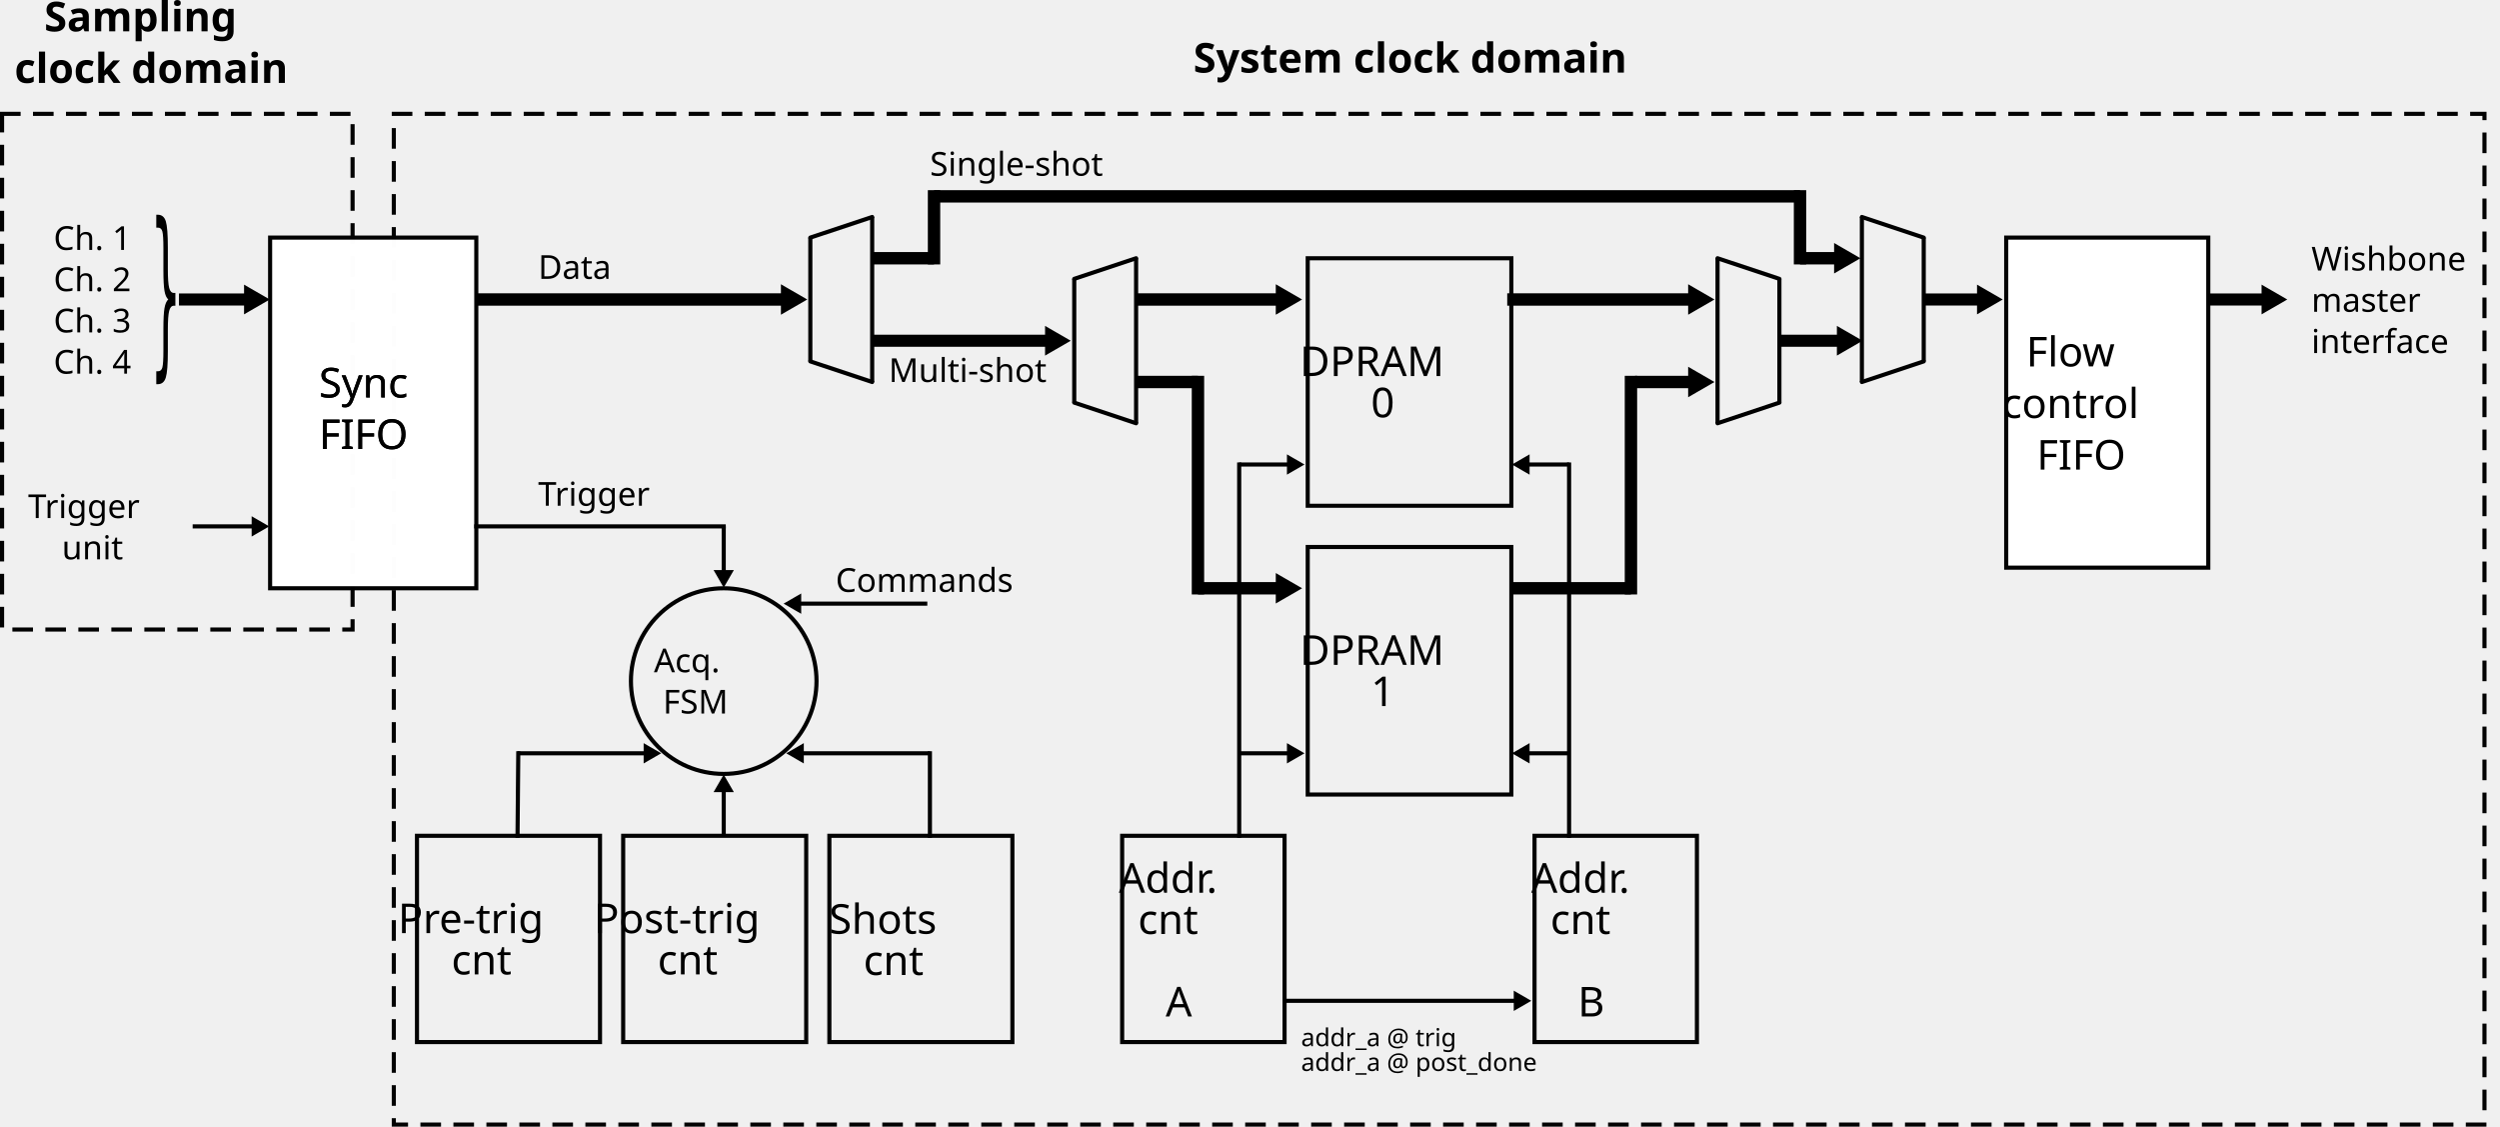
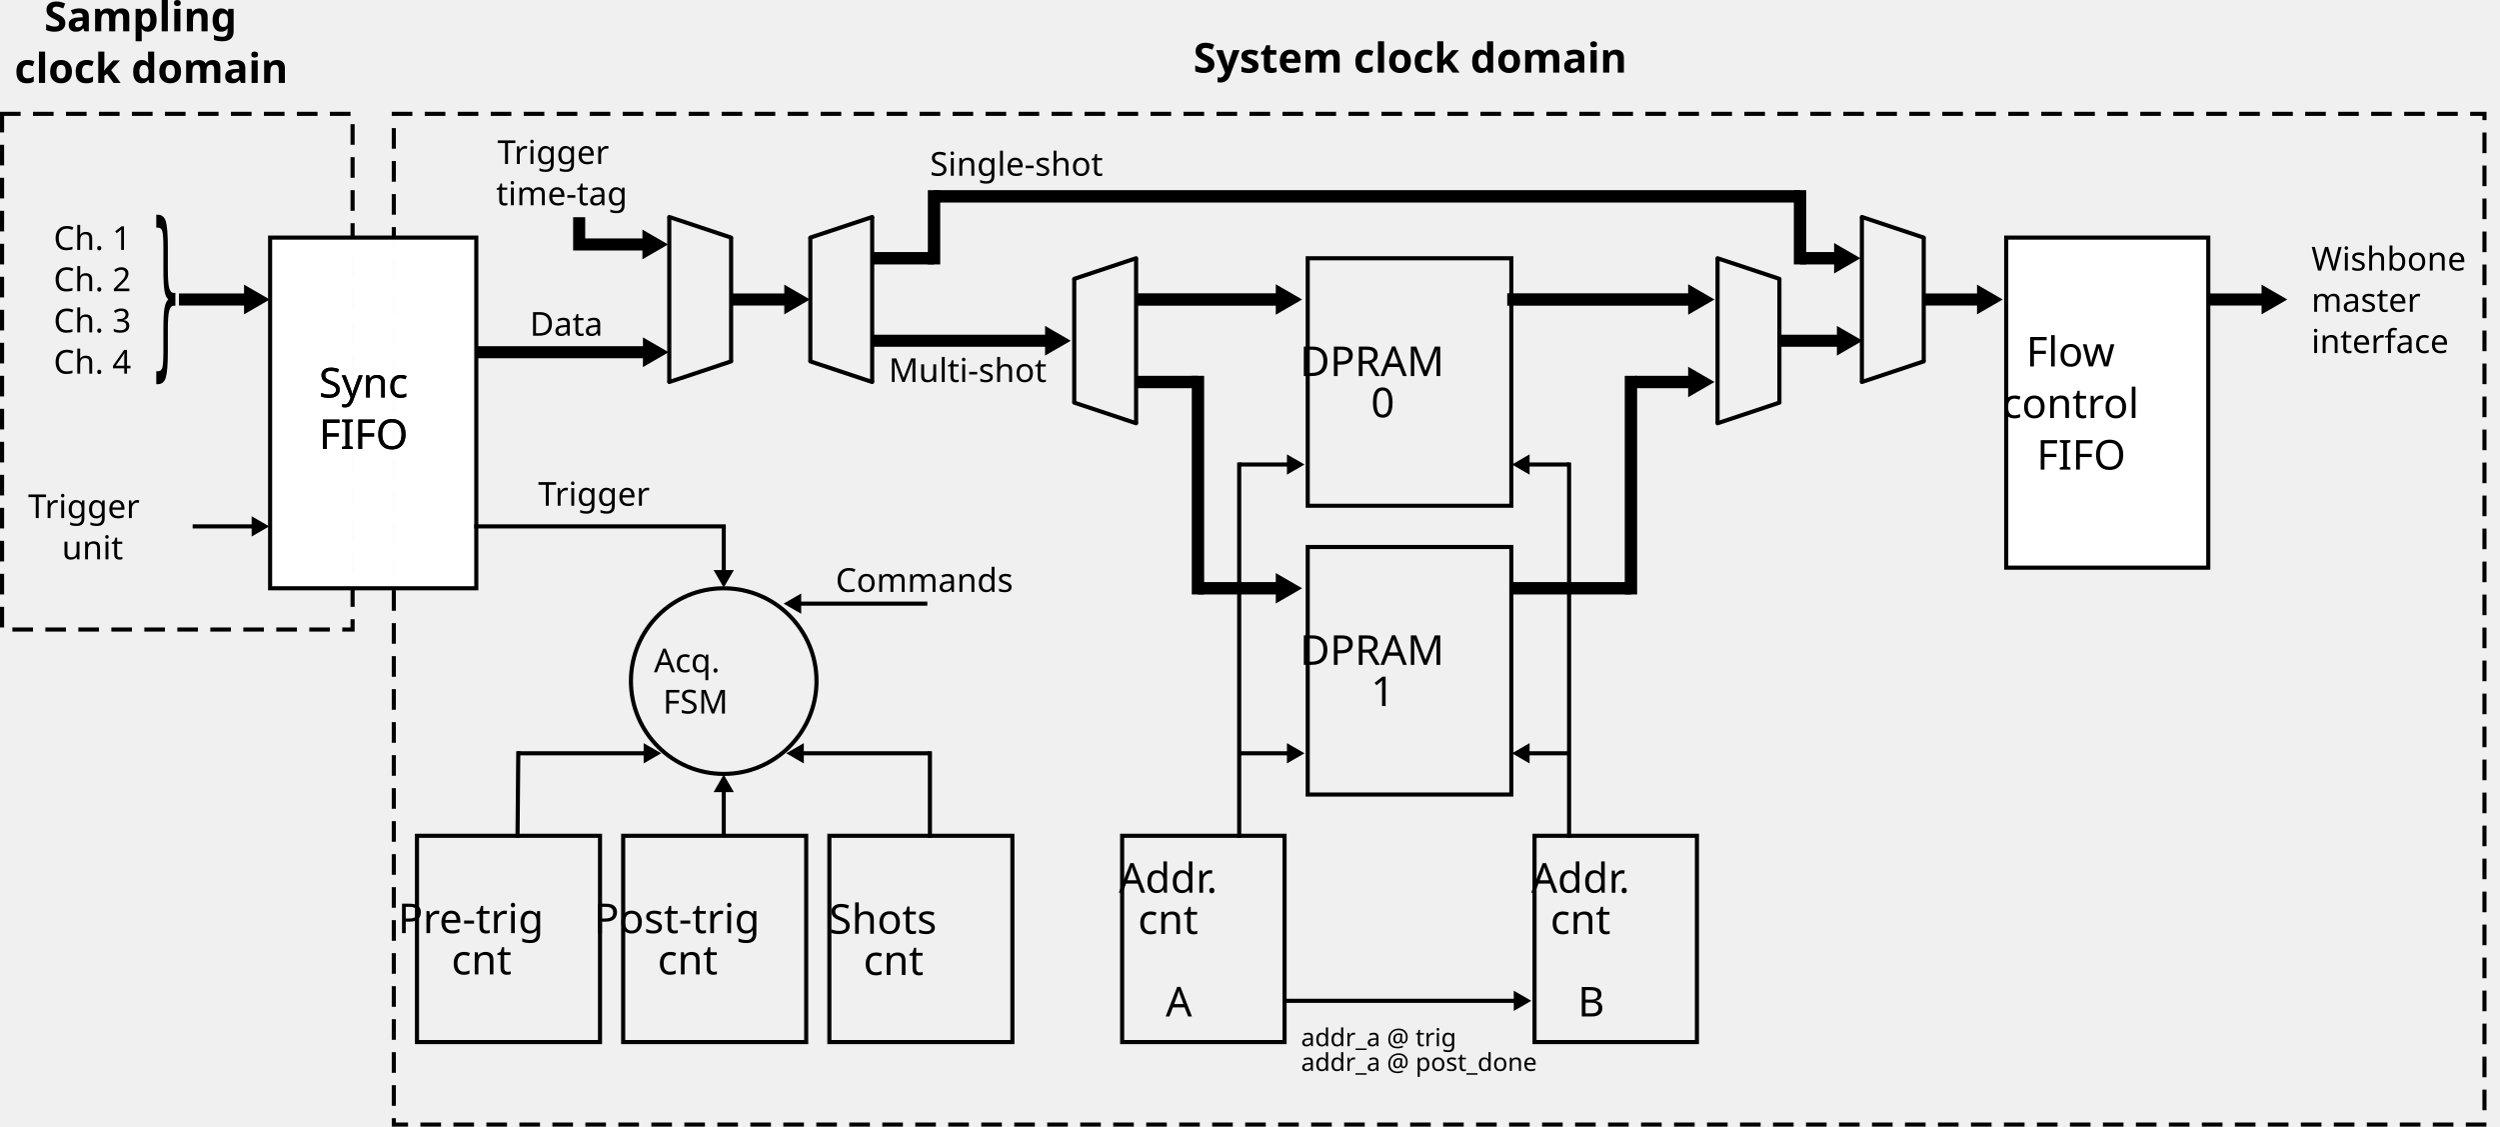
<svg xmlns="http://www.w3.org/2000/svg" xmlns:xlink="http://www.w3.org/1999/xlink" width="606" height="273.098" id="svg3720" version="1.1">
  <defs id="defs3722">
    <linearGradient id="linearGradient5105">
      <stop style="stop-color:#000000;stop-opacity:1;" offset="0" id="stop5107" />
      <stop style="stop-color:#000000;stop-opacity:0;" offset="1" id="stop5109" />
    </linearGradient>
    <marker orient="auto" refY="0" refX="0" id="TriangleOutM" style="overflow:visible">
      <path id="path3353" d="m 5.77,0 -8.65,5 0,-10 8.65,5 z" style="fill-rule:evenodd;stroke:#000000;stroke-width:1pt;marker-start:none" transform="scale(0.4,0.4)" />
    </marker>
    <marker orient="auto" refY="0" refX="0" id="marker3744" style="overflow:visible">
      <path id="path3746" d="m 5.77,0 -8.65,5 0,-10 8.65,5 z" style="fill-rule:evenodd;stroke:#000000;stroke-width:1pt;marker-start:none" transform="scale(0.4,0.4)" />
    </marker>
    <marker orient="auto" refY="0" refX="0" id="marker3748" style="overflow:visible">
      <path id="path3750" d="m 5.77,0 -8.65,5 0,-10 8.65,5 z" style="fill-rule:evenodd;stroke:#000000;stroke-width:1pt;marker-start:none" transform="scale(0.4,0.4)" />
    </marker>
    <marker orient="auto" refY="0" refX="0" id="TriangleOutS" style="overflow:visible">
      <path id="path3356" d="m 5.77,0 -8.65,5 0,-10 8.65,5 z" style="fill-rule:evenodd;stroke:#000000;stroke-width:1pt;marker-start:none" transform="scale(0.2,0.2)" />
    </marker>
    <marker orient="auto" refY="0" refX="0" id="marker3754" style="overflow:visible">
      <path id="path3756" d="m 5.77,0 -8.65,5 0,-10 8.65,5 z" style="fill-rule:evenodd;stroke:#000000;stroke-width:1pt;marker-start:none" transform="scale(0.2,0.2)" />
    </marker>
    <marker orient="auto" refY="0" refX="0" id="marker3758" style="overflow:visible">
      <path id="path3760" d="m 5.77,0 -8.65,5 0,-10 8.65,5 z" style="fill-rule:evenodd;stroke:#000000;stroke-width:1pt;marker-start:none" transform="scale(0.4,0.4)" />
    </marker>
    <marker orient="auto" refY="0" refX="0" id="marker3762" style="overflow:visible">
      <path id="path3764" d="m 5.77,0 -8.65,5 0,-10 8.65,5 z" style="fill-rule:evenodd;stroke:#000000;stroke-width:1pt;marker-start:none" transform="scale(0.2,0.2)" />
    </marker>
    <marker orient="auto" refY="0" refX="0" id="marker3766" style="overflow:visible">
      <path id="path3768" d="m 5.77,0 -8.65,5 0,-10 8.65,5 z" style="fill-rule:evenodd;stroke:#000000;stroke-width:1pt;marker-start:none" transform="scale(0.4,0.4)" />
    </marker>
    <marker orient="auto" refY="0" refX="0" id="marker3770" style="overflow:visible">
      <path id="path3772" d="m 5.77,0 -8.65,5 0,-10 8.65,5 z" style="fill-rule:evenodd;stroke:#000000;stroke-width:1pt;marker-start:none" transform="scale(0.2,0.2)" />
    </marker>
    <marker orient="auto" refY="0" refX="0" id="marker3774" style="overflow:visible">
      <path id="path3776" d="m 5.77,0 -8.65,5 0,-10 8.65,5 z" style="fill-rule:evenodd;stroke:#000000;stroke-width:1pt;marker-start:none" transform="scale(0.2,0.2)" />
    </marker>
    <marker orient="auto" refY="0" refX="0" id="marker3778" style="overflow:visible">
      <path id="path3780" d="m 5.77,0 -8.65,5 0,-10 8.65,5 z" style="fill-rule:evenodd;stroke:#000000;stroke-width:1pt;marker-start:none" transform="scale(0.4,0.4)" />
    </marker>
    <marker orient="auto" refY="0" refX="0" id="marker3782" style="overflow:visible">
      <path id="path3784" d="m 5.77,0 -8.65,5 0,-10 8.65,5 z" style="fill-rule:evenodd;stroke:#000000;stroke-width:1pt;marker-start:none" transform="scale(0.2,0.2)" />
    </marker>
    <linearGradient xlink:href="#linearGradient5105" id="linearGradient5145" gradientUnits="userSpaceOnUse" x1="195" y1="352.362" x2="210" y2="347.362" />
    <linearGradient xlink:href="#linearGradient5105" id="linearGradient5157" gradientUnits="userSpaceOnUse" x1="195" y1="352.362" x2="210" y2="347.362" />
    <linearGradient xlink:href="#linearGradient5105" id="linearGradient5169" gradientUnits="userSpaceOnUse" x1="195" y1="352.362" x2="210" y2="347.362" />
    <linearGradient xlink:href="#linearGradient5105" id="linearGradient5772" gradientUnits="userSpaceOnUse" x1="195" y1="352.362" x2="210" y2="347.362" />
    <marker orient="auto" refY="0" refX="0" id="TriangleOutM-0" style="overflow:visible">
      <path id="path3353-1" d="m 5.77,0 -8.65,5 0,-10 8.65,5 z" style="fill-rule:evenodd;stroke:#000000;stroke-width:1pt;marker-start:none" transform="scale(0.4,0.4)" />
    </marker>
    <marker orient="auto" refY="0" refX="0" id="marker5897" style="overflow:visible">
      <path id="path5899" d="m 5.77,0 -8.65,5 0,-10 8.65,5 z" style="fill-rule:evenodd;stroke:#000000;stroke-width:1pt;marker-start:none" transform="scale(0.4,0.4)" />
    </marker>
    <marker orient="auto" refY="0" refX="0" id="TriangleOutM-8" style="overflow:visible">
      <path id="path3353-2" d="m 5.77,0 -8.65,5 0,-10 8.65,5 z" style="fill-rule:evenodd;stroke:#000000;stroke-width:1pt;marker-start:none" transform="scale(0.4,0.4)" />
    </marker>
    <marker orient="auto" refY="0" refX="0" id="TriangleOutM-04" style="overflow:visible">
      <path id="path3353-11" d="m 5.77,0 -8.65,5 0,-10 8.65,5 z" style="fill-rule:evenodd;stroke:#000000;stroke-width:1pt;marker-start:none" transform="scale(0.4,0.4)" />
    </marker>
    <marker orient="auto" refY="0" refX="0" id="TriangleOutM-6" style="overflow:visible">
      <path id="path3353-0" d="m 5.77,0 -8.65,5 0,-10 8.65,5 z" style="fill-rule:evenodd;stroke:#000000;stroke-width:1pt;marker-start:none" transform="scale(0.4,0.4)" />
+     </marker>
+     <linearGradient xlink:href="#linearGradient5105-3" id="linearGradient5157-2" gradientUnits="userSpaceOnUse" x1="195" y1="352.362" x2="210" y2="347.362" />
+     <linearGradient id="linearGradient5105-3">
+       <stop style="stop-color:#000000;stop-opacity:1;" offset="0" id="stop5107-4" />
+       <stop style="stop-color:#000000;stop-opacity:0;" offset="1" id="stop5109-3" />
+     </linearGradient>
+     <marker orient="auto" refY="0" refX="0" id="TriangleOutS-3" style="overflow:visible">
+       <path id="path3356-9" d="m 5.77,0 -8.65,5 0,-10 8.65,5 z" style="fill-rule:evenodd;stroke:#000000;stroke-width:1pt;marker-start:none" transform="scale(0.2,0.2)" />
+     </marker>
+     <marker orient="auto" refY="0" refX="0" id="TriangleOutS-2" style="overflow:visible">
+       <path id="path3356-7" d="m 5.77,0 -8.65,5 0,-10 8.65,5 z" style="fill-rule:evenodd;stroke:#000000;stroke-width:1pt;marker-start:none" transform="scale(0.2,0.2)" />
+     </marker>
+     <marker orient="auto" refY="0" refX="0" id="TriangleOutS-0" style="overflow:visible">
+       <path id="path3356-8" d="m 5.77,0 -8.65,5 0,-10 8.65,5 z" style="fill-rule:evenodd;stroke:#000000;stroke-width:1pt;marker-start:none" transform="scale(0.2,0.2)" />
+     </marker>
+     <marker orient="auto" refY="0" refX="0" id="TriangleOutS-4" style="overflow:visible">
+       <path id="path3356-5" d="m 5.77,0 -8.65,5 0,-10 8.65,5 z" style="fill-rule:evenodd;stroke:#000000;stroke-width:1pt;marker-start:none" transform="scale(0.2,0.2)" />
    </marker>
  </defs>
  <g id="layer1" transform="translate(-59.5,-79.76453)">
    <rect y="107.362" x="60" height="125" width="85" id="rect6606" style="opacity:0.99;fill:none;stroke:#000000;stroke-width:1;stroke-linecap:square;stroke-linejoin:miter;stroke-miterlimit:4;stroke-opacity:1;stroke-dasharray:4, 4;stroke-dashoffset:0" />
    <rect style="opacity:0.99;fill:none;stroke:#000000;stroke-width:1;stroke-linecap:square;stroke-linejoin:miter;stroke-miterlimit:4;stroke-opacity:1;stroke-dasharray:4, 4;stroke-dashoffset:0" id="rect5369" width="506.975" height="245" x="155" y="107.362" />
    <rect style="opacity:0.99;fill:#ffffff;fill-opacity:1;fill-rule:nonzero;stroke:#000000;stroke-width:1;stroke-linecap:round;stroke-linejoin:miter;stroke-miterlimit:4;stroke-opacity:1;stroke-dasharray:none;stroke-dashoffset:0" id="rect4077" width="49" height="80" x="546" y="137.362" />
    <text xml:space="preserve" style="font-size:10px;font-style:normal;font-variant:normal;font-weight:normal;font-stretch:normal;text-align:center;line-height:125%;writing-mode:lr-tb;text-anchor:middle;fill:#000000;fill-opacity:1;stroke:none;font-family:Verdana;-inkscape-font-specification:Verdana" x="570.69" y="168.59" id="text4091">
      <tspan id="tspan4093" x="570.69" y="168.59">Flow</tspan>
      <tspan x="570.69" y="181.09" id="tspan18658">control</tspan>
      <tspan x="570.69" y="193.59" id="tspan4095">FIFO</tspan>
    </text>
    <text id="text5833" y="170.922" x="401.314" style="font-size:10px;font-style:normal;font-variant:normal;font-weight:normal;font-stretch:normal;text-align:center;line-height:100%;writing-mode:lr-tb;text-anchor:middle;fill:#000000;fill-opacity:1;stroke:none;font-family:Verdana;-inkscape-font-specification:Verdana" xml:space="preserve">
      <tspan y="170.922" x="401.314" id="tspan5835">DPRAM</tspan>
      <tspan id="tspan5837" y="180.922" x="401.314">0</tspan>
    </text>
    <text id="text5942" y="240.922" x="401.314" style="font-size:10px;font-style:normal;font-variant:normal;font-weight:normal;font-stretch:normal;text-align:center;line-height:100%;writing-mode:lr-tb;text-anchor:middle;fill:#000000;fill-opacity:1;stroke:none;font-family:Verdana;-inkscape-font-specification:Verdana" xml:space="preserve">
      <tspan y="240.922" x="401.314" id="tspan5944">DPRAM</tspan>
      <tspan id="tspan5946" y="250.922" x="401.314">1</tspan>
    </text>
    <text id="text5998" y="296.161" x="351.861" style="font-size:10px;font-style:normal;font-variant:normal;font-weight:normal;font-stretch:normal;text-align:center;line-height:100%;writing-mode:lr-tb;text-anchor:middle;fill:#000000;fill-opacity:1;stroke:none;font-family:Verdana;-inkscape-font-specification:Verdana" xml:space="preserve">
      <tspan id="tspan6000" y="296.161" x="351.861">Addr.</tspan>
      <tspan y="306.161" x="351.861" id="tspan6002">cnt</tspan>
      <tspan y="316.161" x="351.861" id="tspan6004" />
      <tspan y="326.161" x="351.861" id="tspan6006">A</tspan>
    </text>
    <text id="text6010" y="305.961" x="182.772" style="font-size:10px;font-style:normal;font-variant:normal;font-weight:normal;font-stretch:normal;text-align:center;line-height:100%;writing-mode:lr-tb;text-anchor:middle;fill:#000000;fill-opacity:1;stroke:none;font-family:Verdana;-inkscape-font-specification:Verdana" xml:space="preserve">
      <tspan y="305.961" x="182.772" id="tspan6018">Pre-trig</tspan>
      <tspan y="315.961" x="182.772" id="tspan6048">cnt</tspan>
    </text>
    <text id="text6022" y="305.961" x="232.772" style="font-size:10px;font-style:normal;font-variant:normal;font-weight:normal;font-stretch:normal;text-align:center;line-height:100%;writing-mode:lr-tb;text-anchor:middle;fill:#000000;fill-opacity:1;stroke:none;font-family:Verdana;-inkscape-font-specification:Verdana" xml:space="preserve">
      <tspan id="tspan6024" y="305.961" x="232.772">Post-trig</tspan>
      <tspan y="315.961" x="232.772" id="tspan6030">cnt</tspan>
    </text>
    <text xml:space="preserve" style="font-size:10px;font-style:normal;font-variant:normal;font-weight:normal;font-stretch:normal;text-align:center;line-height:100%;writing-mode:lr-tb;text-anchor:middle;fill:#000000;fill-opacity:1;stroke:none;font-family:Verdana;-inkscape-font-specification:Verdana" x="282.689" y="306.1" id="text5984">
      <tspan x="282.689" y="306.1" id="tspan5986">Shots</tspan>
      <tspan id="tspan5992" x="282.689" y="316.1">cnt</tspan>
    </text>
    <text id="text5950" y="296.161" x="451.861" style="font-size:10px;font-style:normal;font-variant:normal;font-weight:normal;font-stretch:normal;text-align:center;line-height:100%;writing-mode:lr-tb;text-anchor:middle;fill:#000000;fill-opacity:1;stroke:none;font-family:Verdana;-inkscape-font-specification:Verdana" xml:space="preserve">
      <tspan id="tspan5954" y="296.161" x="451.861">Addr.</tspan>
      <tspan y="306.161" x="451.861" id="tspan5968">cnt</tspan>
      <tspan y="316.161" x="451.861" id="tspan5970" />
      <tspan y="326.161" x="451.861" id="tspan5972">B</tspan>
    </text>
    <text xml:space="preserve" style="font-size:10px;font-style:normal;font-variant:normal;font-weight:normal;font-stretch:normal;text-align:center;line-height:100%;writing-mode:lr-tb;text-anchor:middle;fill:#000000;fill-opacity:1;stroke:none;font-family:Verdana;-inkscape-font-specification:Verdana" x="339.696" y="310.922" id="text4087">
      <tspan x="339.696" y="310.922" id="tspan5831" />
    </text>
    <rect y="142.362" x="376.618" height="60" width="49.382" id="rect5839" style="opacity:0.99;fill:none;stroke:#000000;stroke-width:1;stroke-linecap:round;stroke-linejoin:miter;stroke-miterlimit:4;stroke-opacity:1;stroke-dasharray:none;stroke-dashoffset:0" />
    <rect y="212.362" x="376.618" height="60" width="49.382" id="rect5948" style="opacity:0.99;fill:none;stroke:#000000;stroke-width:1;stroke-linecap:round;stroke-linejoin:miter;stroke-miterlimit:4;stroke-opacity:1;stroke-dasharray:none;stroke-dashoffset:0" />
    <rect y="282.362" x="331.618" height="50" width="39.382" id="rect6008" style="opacity:0.99;fill:none;stroke:#000000;stroke-width:1;stroke-linecap:round;stroke-linejoin:miter;stroke-miterlimit:4;stroke-opacity:1;stroke-dasharray:none;stroke-dashoffset:0" />
    <rect y="282.362" x="160.618" height="50" width="44.382" id="rect6020" style="opacity:0.99;fill:none;stroke:#000000;stroke-width:1;stroke-linecap:round;stroke-linejoin:miter;stroke-miterlimit:4;stroke-opacity:1;stroke-dasharray:none;stroke-dashoffset:0" />
    <rect y="282.362" x="210.618" height="50" width="44.382" id="rect6032" style="opacity:0.99;fill:none;stroke:#000000;stroke-width:1;stroke-linecap:round;stroke-linejoin:miter;stroke-miterlimit:4;stroke-opacity:1;stroke-dasharray:none;stroke-dashoffset:0" />
    <rect style="opacity:0.99;fill:none;stroke:#000000;stroke-width:1;stroke-linecap:round;stroke-linejoin:miter;stroke-miterlimit:4;stroke-opacity:1;stroke-dasharray:none;stroke-dashoffset:0" id="rect5994" width="44.382" height="50" x="260.618" y="282.362" />
    <rect y="282.362" x="431.618" height="50" width="39.382" id="rect5956" style="opacity:0.99;fill:none;stroke:#000000;stroke-width:1;stroke-linecap:round;stroke-linejoin:miter;stroke-miterlimit:4;stroke-opacity:1;stroke-dasharray:none;stroke-dashoffset:0" />
    <path id="path5879" d="m 360,192.362 13,0" style="fill:none;stroke:#000000;stroke-width:1px;stroke-linecap:butt;stroke-linejoin:miter;stroke-opacity:1;marker-end:url(#TriangleOutM)" />
    <path style="fill:none;stroke:#000000;stroke-width:1px;stroke-linecap:butt;stroke-linejoin:miter;stroke-opacity:1;marker-end:url(#TriangleOutM)" d="m 360,262.362 13,0" id="path5996" />
    <path id="path5934" d="m 371,322.362 57,0" style="fill:none;stroke:#000000;stroke-width:1px;stroke-linecap:butt;stroke-linejoin:miter;stroke-opacity:1;marker-end:url(#TriangleOutM)" />
    <path id="path5936" d="m 440,192.362 -11,0" style="fill:none;stroke:#000000;stroke-width:1px;stroke-linecap:butt;stroke-linejoin:miter;stroke-opacity:1;marker-end:url(#TriangleOutM)" />
    <path style="fill:none;stroke:#000000;stroke-width:1px;stroke-linecap:butt;stroke-linejoin:miter;stroke-opacity:1;marker-end:url(#TriangleOutM)" d="m 440,262.362 -11,0" id="path3202" />
-     <path id="path5776" d="m 175,152.362 76,0" style="fill:none;stroke:#000000;stroke-width:3;stroke-linecap:butt;stroke-linejoin:miter;stroke-miterlimit:4;stroke-opacity:1;stroke-dasharray:none;marker-end:url(#TriangleOutS)" />
    <path style="fill:#291b1b;fill-opacity:1;stroke:#000000;stroke-width:3;stroke-linecap:butt;stroke-linejoin:miter;stroke-miterlimit:4;stroke-opacity:1;stroke-dasharray:none;marker-end:url(#TriangleOutS)" d="m 496,142.362 10.394,0" id="path5841" />
    <path id="path5861" d="m 335,152.362 36,0" style="fill:none;stroke:#000000;stroke-width:3;stroke-linecap:butt;stroke-linejoin:miter;stroke-miterlimit:4;stroke-opacity:1;stroke-dasharray:none;marker-end:url(#TriangleOutS)" />
    <path style="fill:none;stroke:#000000;stroke-width:3;stroke-linecap:butt;stroke-linejoin:miter;stroke-miterlimit:4;stroke-opacity:1;stroke-dasharray:none;marker-end:url(#TriangleOutS)" d="m 425,152.362 46,0" id="path5843" />
    <path style="fill:none;stroke:#000000;stroke-width:3;stroke-linecap:butt;stroke-linejoin:miter;stroke-miterlimit:4;stroke-opacity:1;stroke-dasharray:none;marker-end:url(#TriangleOutS)" d="m 350,222.362 21,0" id="path5869" />
    <path id="path5798" d="m 456,172.362 15,0" style="fill:none;stroke:#000000;stroke-width:3;stroke-linecap:butt;stroke-linejoin:miter;stroke-miterlimit:4;stroke-opacity:1;stroke-dasharray:none;marker-end:url(#TriangleOutS)" />
    <path id="path5875" d="m 271,162.362 44,0" style="fill:none;stroke:#000000;stroke-width:2.926;stroke-linecap:butt;stroke-linejoin:miter;stroke-miterlimit:4;stroke-opacity:1;stroke-dasharray:none;marker-end:url(#TriangleOutS)" />
    <path id="path5877" d="m 491,162.362 16.017,0" style="fill:none;stroke:#000000;stroke-width:2.926;stroke-linecap:butt;stroke-linejoin:miter;stroke-miterlimit:4;stroke-opacity:1;stroke-dasharray:none;marker-end:url(#TriangleOutS)" />
    <path id="path6588" d="m 526,152.362 15,0" style="fill:none;stroke:#000000;stroke-width:2.926;stroke-linecap:butt;stroke-linejoin:miter;stroke-miterlimit:4;stroke-opacity:1;stroke-dasharray:none;marker-end:url(#TriangleOutS)" />
    <path id="path6612" d="m 595,152.362 15,0" style="fill:none;stroke:#000000;stroke-width:2.926;stroke-linecap:butt;stroke-linejoin:miter;stroke-miterlimit:4;stroke-opacity:1;stroke-dasharray:none;marker-end:url(#TriangleOutS)" />
    <path style="fill:none;stroke:#000000;stroke-width:2.926;stroke-linecap:butt;stroke-linejoin:miter;stroke-miterlimit:4;stroke-opacity:1;stroke-dasharray:none;marker-end:url(#TriangleOutS)" d="m 102.9,152.362 17.859,0" id="path4511" />
    <path style="fill:none;stroke:#000000;stroke-width:1px;stroke-linecap:butt;stroke-linejoin:miter;stroke-opacity:1;marker-end:url(#TriangleOutM)" d="m 235,207.362 0,12" id="path6078" />
    <path style="fill:none;stroke:#000000;stroke-width:1px;stroke-linecap:butt;stroke-linejoin:miter;stroke-opacity:1;marker-end:url(#TriangleOutM)" d="m 235,282.362 0,-12" id="path6080" />
    <path style="fill:none;stroke:#000000;stroke-width:1px;stroke-linecap:butt;stroke-linejoin:miter;stroke-opacity:1;marker-end:url(#TriangleOutM)" d="m 185,262.362 32,0" id="path6082" />
    <path id="path5849" d="m 285,262.362 -32,0" style="fill:none;stroke:#000000;stroke-width:1px;stroke-linecap:butt;stroke-linejoin:miter;stroke-opacity:1;marker-end:url(#TriangleOutM)" />
    <text xml:space="preserve" style="font-size:10px;font-style:normal;font-variant:normal;font-weight:bold;font-stretch:normal;text-align:center;line-height:125%;writing-mode:lr-tb;text-anchor:middle;fill:#000000;fill-opacity:1;stroke:none;font-family:Verdana;-inkscape-font-specification:Verdana Bold" x="102.681" y="87.362" id="text5385">
      <tspan id="tspan5387" x="102.681" y="87.362">Sampling</tspan>
      <tspan x="102.681" y="99.862" id="tspan6608">clock domain</tspan>
    </text>
    <text xml:space="preserve" style="font-size:10px;font-style:normal;font-variant:normal;font-weight:bold;font-stretch:normal;text-align:start;line-height:125%;writing-mode:lr-tb;text-anchor:start;fill:#000000;fill-opacity:1;stroke:none;font-family:Verdana;-inkscape-font-specification:Verdana Bold" x="348.885" y="97.362" id="text5389">
      <tspan id="tspan5391" x="348.885" y="97.362">System clock domain</tspan>
    </text>
    <rect style="opacity:0.99;fill:#ffffff;fill-opacity:1;fill-rule:nonzero;stroke:#000000;stroke-width:0.998;stroke-linecap:round;stroke-linejoin:miter;stroke-miterlimit:4;stroke-opacity:1;stroke-dasharray:none;stroke-dashoffset:0" id="rect4077-9" width="50" height="85" x="125" y="137.362" />
    <text id="text5778" y="176.11" x="136.862" style="font-size:10px;font-style:normal;font-variant:normal;font-weight:normal;font-stretch:normal;text-align:start;line-height:125%;writing-mode:lr-tb;text-anchor:start;fill:#000000;fill-opacity:1;stroke:none;font-family:Verdana;-inkscape-font-specification:Verdana" xml:space="preserve">
      <tspan y="176.11" x="136.862" id="tspan5780">Sync</tspan>
      <tspan id="tspan5782" y="188.61" x="136.862">FIFO</tspan>
    </text>
    <text id="text5784" y="176.11" x="136.862" style="font-size:10px;font-style:normal;font-variant:normal;font-weight:normal;font-stretch:normal;text-align:start;line-height:125%;writing-mode:lr-tb;text-anchor:start;fill:#000000;fill-opacity:1;stroke:none;font-family:Verdana;-inkscape-font-specification:Verdana" xml:space="preserve">
      <tspan y="176.11" x="136.862" id="tspan5786">Sync</tspan>
      <tspan id="tspan5788" y="188.61" x="136.862">FIFO</tspan>
    </text>
-     <text xml:space="preserve" style="font-size:8px;font-style:normal;font-variant:normal;font-weight:normal;font-stretch:normal;text-align:start;line-height:125%;writing-mode:lr-tb;text-anchor:start;fill:#000000;fill-opacity:1;stroke:none;font-family:Verdana;-inkscape-font-specification:Verdana" x="190" y="147.362" id="text6598">
-       <tspan x="190" y="147.362" id="tspan6600">Data</tspan>
+     <text xml:space="preserve" style="font-size:8px;font-style:normal;font-variant:normal;font-weight:normal;font-stretch:normal;text-align:start;line-height:125%;writing-mode:lr-tb;text-anchor:start;fill:#000000;fill-opacity:1;stroke:none;font-family:Verdana;-inkscape-font-specification:Verdana" x="187.98" y="161.147" id="text6598">
+       <tspan x="187.98" y="161.147" id="tspan6600">Data</tspan>
    </text>
    <text xml:space="preserve" style="font-size:8px;font-style:normal;font-variant:normal;font-weight:normal;font-stretch:normal;text-align:start;line-height:125%;writing-mode:lr-tb;text-anchor:start;fill:#000000;fill-opacity:1;stroke:none;font-family:Verdana;-inkscape-font-specification:Verdana" x="285" y="122.362" id="text6602">
      <tspan x="285" y="122.362" id="tspan6604">Single-shot</tspan>
    </text>
    <text id="text5792" y="172.362" x="275" style="font-size:8px;font-style:normal;font-variant:normal;font-weight:normal;font-stretch:normal;text-align:start;line-height:125%;writing-mode:lr-tb;text-anchor:start;fill:#000000;fill-opacity:1;stroke:none;font-family:Verdana;-inkscape-font-specification:Verdana" xml:space="preserve">
      <tspan id="tspan5794" y="172.362" x="275">Multi-shot</tspan>
    </text>
    <text id="text6582" y="202.362" x="190" style="font-size:8px;font-style:normal;font-variant:normal;font-weight:normal;font-stretch:normal;text-align:start;line-height:125%;writing-mode:lr-tb;text-anchor:start;fill:#000000;fill-opacity:1;stroke:none;font-family:Verdana;-inkscape-font-specification:Verdana" xml:space="preserve">
      <tspan id="tspan6584" y="202.362" x="190">Trigger</tspan>
    </text>
    <text xml:space="preserve" style="font-size:6px;font-style:normal;font-variant:normal;font-weight:normal;font-stretch:normal;text-align:start;line-height:100%;writing-mode:lr-tb;text-anchor:start;fill:#000000;fill-opacity:1;stroke:none;font-family:Verdana;-inkscape-font-specification:Verdana" x="375" y="333.362" id="text6054">
      <tspan x="375" y="333.362" id="tspan6056">addr_a @ trig</tspan>
      <tspan x="375" y="339.362" id="tspan6586">addr_a @ post_done</tspan>
    </text>
    <g id="g5123" transform="matrix(-1,0,0,-1,466,484.7244)">
      <path style="fill:url(#linearGradient5772);fill-opacity:1;stroke:#000000;stroke-width:1;stroke-linecap:butt;stroke-linejoin:miter;stroke-miterlimit:4;stroke-opacity:1;stroke-dasharray:none" d="m 195,312.362 0,40" id="path5125" />
      <path style="fill:none;stroke:#000000;stroke-width:1;stroke-linecap:butt;stroke-linejoin:miter;stroke-miterlimit:4;stroke-opacity:1;stroke-dasharray:none" d="m 210,317.362 0,30" id="path5127" />
      <path style="fill:none;stroke:#000000;stroke-width:1px;stroke-linecap:round;stroke-linejoin:miter;stroke-opacity:1" d="m 195,352.362 15,-5" id="path5129" />
      <path style="fill:none;stroke:#000000;stroke-width:1px;stroke-linecap:round;stroke-linejoin:miter;stroke-opacity:1" d="m 195,312.362 15,5" id="path5131" />
    </g>
    <g id="g5135" transform="matrix(-1,0,0,-1,530,494.7244)">
      <path style="fill:url(#linearGradient5145);fill-opacity:1;stroke:#000000;stroke-width:1;stroke-linecap:butt;stroke-linejoin:miter;stroke-miterlimit:4;stroke-opacity:1;stroke-dasharray:none" d="m 195,312.362 0,40" id="path5137" />
      <path style="fill:none;stroke:#000000;stroke-width:1;stroke-linecap:butt;stroke-linejoin:miter;stroke-miterlimit:4;stroke-opacity:1;stroke-dasharray:none" d="m 210,317.362 0,30" id="path5139" />
      <path style="fill:none;stroke:#000000;stroke-width:1px;stroke-linecap:round;stroke-linejoin:miter;stroke-opacity:1" d="m 195,352.362 15,-5" id="path5141" />
      <path style="fill:none;stroke:#000000;stroke-width:1px;stroke-linecap:round;stroke-linejoin:miter;stroke-opacity:1" d="m 195,312.362 15,5" id="path5143" />
    </g>
    <g id="g5147" transform="translate(281,-170)">
      <path style="fill:url(#linearGradient5157);fill-opacity:1;stroke:#000000;stroke-width:1;stroke-linecap:butt;stroke-linejoin:miter;stroke-miterlimit:4;stroke-opacity:1;stroke-dasharray:none" d="m 195,312.362 0,40" id="path5149" />
      <path style="fill:none;stroke:#000000;stroke-width:1;stroke-linecap:butt;stroke-linejoin:miter;stroke-miterlimit:4;stroke-opacity:1;stroke-dasharray:none" d="m 210,317.362 0,30" id="path5151" />
      <path style="fill:none;stroke:#000000;stroke-width:1px;stroke-linecap:round;stroke-linejoin:miter;stroke-opacity:1" d="m 195,352.362 15,-5" id="path5153" />
      <path style="fill:none;stroke:#000000;stroke-width:1px;stroke-linecap:round;stroke-linejoin:miter;stroke-opacity:1" d="m 195,312.362 15,5" id="path5155" />
    </g>
    <g id="g5159" transform="translate(316,-180)">
      <path style="fill:url(#linearGradient5169);fill-opacity:1;stroke:#000000;stroke-width:1;stroke-linecap:butt;stroke-linejoin:miter;stroke-miterlimit:4;stroke-opacity:1;stroke-dasharray:none" d="m 195,312.362 0,40" id="path5161" />
      <path style="fill:none;stroke:#000000;stroke-width:1;stroke-linecap:butt;stroke-linejoin:miter;stroke-miterlimit:4;stroke-opacity:1;stroke-dasharray:none" d="m 210,317.362 0,30" id="path5163" />
      <path style="fill:none;stroke:#000000;stroke-width:1px;stroke-linecap:round;stroke-linejoin:miter;stroke-opacity:1" d="m 195,352.362 15,-5" id="path5165" />
      <path style="fill:none;stroke:#000000;stroke-width:1px;stroke-linecap:round;stroke-linejoin:miter;stroke-opacity:1" d="m 195,312.362 15,5" id="path5167" />
    </g>
    <path style="fill:none;stroke:#000000;stroke-width:3;stroke-linecap:square;stroke-linejoin:miter;stroke-miterlimit:4;stroke-opacity:1;stroke-dasharray:none;marker-end:none" d="m 286,127.362 0,15" id="path5826" />
    <path style="fill:none;stroke:#000000;stroke-width:3;stroke-linecap:square;stroke-linejoin:miter;stroke-miterlimit:4;stroke-opacity:1;stroke-dasharray:none;marker-end:none" d="m 496,127.362 0,15" id="path5845" />
    <path style="fill:none;stroke:#000000;stroke-width:3;stroke-linecap:square;stroke-linejoin:miter;stroke-miterlimit:4;stroke-opacity:1;stroke-dasharray:none;marker-end:none" d="m 350,172.362 0,50" id="path5865" />
    <path id="path5822" d="m 455,172.362 0,50" style="fill:none;stroke:#000000;stroke-width:3;stroke-linecap:square;stroke-linejoin:miter;stroke-miterlimit:4;stroke-opacity:1;stroke-dasharray:none;marker-end:none" />
    <path style="fill:none;stroke:#000000;stroke-width:3;stroke-linecap:butt;stroke-linejoin:miter;stroke-miterlimit:4;stroke-opacity:1;stroke-dasharray:none;marker-end:none" d="m 271,142.362 15,0" id="path5847" />
    <path style="fill:none;stroke:#000000;stroke-width:3;stroke-linecap:butt;stroke-linejoin:miter;stroke-miterlimit:4;stroke-opacity:1;stroke-dasharray:none;marker-end:none" d="m 335,172.362 15,0" id="path5863" />
    <path style="fill:none;stroke:#000000;stroke-width:3;stroke-linecap:butt;stroke-linejoin:miter;stroke-miterlimit:4;stroke-opacity:1;stroke-dasharray:none;marker-end:none" d="m 426,222.362 29,0" id="path5873" />
    <path style="fill:none;stroke:#000000;stroke-width:3;stroke-linecap:butt;stroke-linejoin:miter;stroke-miterlimit:4;stroke-opacity:1;stroke-dasharray:none;marker-end:none" d="m 286,127.362 210,0" id="path4521-6" />
    <text xml:space="preserve" style="font-size:8px;font-style:normal;font-variant:normal;font-weight:normal;font-stretch:normal;text-align:start;line-height:125%;writing-mode:lr-tb;text-anchor:start;fill:#000000;fill-opacity:1;stroke:none;font-family:Verdana;-inkscape-font-specification:Verdana" x="620" y="145.341" id="text6614">
      <tspan x="620" y="145.341" id="tspan6616">Wishbone</tspan>
      <tspan id="tspan6618" x="620" y="155.341">master</tspan>
      <tspan id="tspan6620" x="620" y="165.341">interface</tspan>
    </text>
    <text id="text5857-7" y="140.345" x="72.5" style="font-size:8px;font-style:normal;font-variant:normal;font-weight:normal;font-stretch:normal;text-align:start;line-height:125%;writing-mode:lr-tb;text-anchor:start;fill:#000000;fill-opacity:1;stroke:none;font-family:Verdana;-inkscape-font-specification:Verdana" xml:space="preserve">
      <tspan y="140.345" x="72.5" id="tspan6596">Ch. 1</tspan>
      <tspan y="150.345" x="72.5" id="tspan20142">Ch. 2</tspan>
      <tspan y="160.345" x="72.5" id="tspan20144">Ch. 3</tspan>
      <tspan y="170.345" x="72.5" id="tspan20146">Ch. 4</tspan>
      <tspan y="180.345" x="72.5" id="tspan6626" />
    </text>
    <path style="fill:none;stroke:#000000;stroke-width:1px;stroke-linecap:square;stroke-linejoin:miter;stroke-opacity:1" d="m 360,192.362 0,90" id="path5938" />
    <path style="fill:none;stroke:#000000;stroke-width:1px;stroke-linecap:square;stroke-linejoin:miter;stroke-opacity:1" d="m 440,192.362 0,90" id="path5940" />
    <g id="g6070" transform="translate(62.50001,-15)">
      <text xml:space="preserve" style="font-size:8px;font-style:normal;font-variant:normal;font-weight:normal;font-stretch:normal;text-align:center;line-height:125%;writing-mode:lr-tb;text-anchor:middle;fill:#000000;fill-opacity:1;stroke:none;font-family:Verdana;-inkscape-font-specification:Verdana" x="172.941" y="257.718" id="text5853">
        <tspan x="172.941" y="257.718" id="tspan5855">Acq.</tspan>
        <tspan id="tspan6058" x="172.941" y="267.718">FSM</tspan>
      </text>
      <path transform="matrix(0.8999999,0,0,0.8999999,15.00001,32.73624)" d="m 200,252.362 c 0,13.807 -11.193,25 -25,25 -13.807,0 -25,-11.193 -25,-25 0,-13.807 11.193,-25 25,-25 13.807,0 25,11.193 25,25 z" id="path6052" style="fill:none;stroke:#000000;stroke-width:1.111;stroke-linecap:square;stroke-miterlimit:4;stroke-opacity:0.994;stroke-dasharray:none;stroke-dashoffset:0" />
    </g>
    <path style="fill:none;stroke:#000000;stroke-width:1px;stroke-linecap:square;stroke-linejoin:miter;stroke-opacity:1" d="m 175,207.362 60,0" id="path6076" />
    <path style="fill:none;stroke:#000000;stroke-width:1px;stroke-linecap:square;stroke-linejoin:miter;stroke-opacity:1" d="m 185.179,262.362 -0.179,20" id="path6576" />
    <path style="fill:none;stroke:#000000;stroke-width:1px;stroke-linecap:square;stroke-linejoin:miter;stroke-opacity:1" d="m 285,262.362 0,20" id="path6580" />
    <path id="path5849-4" d="m 284.368,226.088 -32,0" style="fill:none;stroke:#000000;stroke-width:1px;stroke-linecap:butt;stroke-linejoin:miter;stroke-opacity:1;marker-end:url(#TriangleOutM)" />
    <text id="text6582-4" y="223.244" x="262.136" style="font-size:8px;font-style:normal;font-variant:normal;font-weight:normal;font-stretch:normal;text-align:start;line-height:125%;writing-mode:lr-tb;text-anchor:start;fill:#000000;fill-opacity:1;stroke:none;font-family:Verdana;-inkscape-font-specification:Verdana" xml:space="preserve">
      <tspan id="tspan6584-9" y="223.244" x="262.136">Commands</tspan>
    </text>
    <path style="fill:none;stroke:#000000;stroke-width:1px;stroke-linecap:butt;stroke-linejoin:miter;stroke-opacity:1;marker-end:url(#TriangleOutM)" d="m 106.218,207.362 15.725,0" id="path6082-6" />
    <text id="text6582-0" y="205.345" x="87.127" style="font-size:8px;font-style:normal;font-variant:normal;font-weight:normal;font-stretch:normal;text-align:center;line-height:125%;writing-mode:lr-tb;text-anchor:middle;fill:#000000;fill-opacity:1;stroke:none;font-family:Verdana;-inkscape-font-specification:Verdana" xml:space="preserve">
      <tspan id="tspan6584-1" y="205.345" x="87.127">Trigger</tspan>
      <tspan y="215.345" x="87.127" id="tspan20136">unit</tspan>
    </text>
    <text xml:space="preserve" style="font-size:23.111px;font-style:normal;font-variant:normal;font-weight:normal;font-stretch:normal;fill:#000000;fill-opacity:1;stroke:none;font-family:DejaVu Sans;-inkscape-font-specification:DejaVu Sans" x="184.683" y="86.008" id="text20138" transform="scale(0.5192445,1.925875)">
      <tspan id="tspan20140" x="184.683" y="86.008">}</tspan>
    </text>
+     <g id="g5147-6" transform="translate(26.79514,-180)">
+       <path style="fill:url(#linearGradient5157-2);fill-opacity:1;stroke:#000000;stroke-width:1;stroke-linecap:butt;stroke-linejoin:miter;stroke-miterlimit:4;stroke-opacity:1;stroke-dasharray:none" d="m 195,312.362 0,40" id="path5149-1" />
+       <path style="fill:none;stroke:#000000;stroke-width:1;stroke-linecap:butt;stroke-linejoin:miter;stroke-miterlimit:4;stroke-opacity:1;stroke-dasharray:none" d="m 210,317.362 0,30" id="path5151-9" />
+       <path style="fill:none;stroke:#000000;stroke-width:1px;stroke-linecap:round;stroke-linejoin:miter;stroke-opacity:1" d="m 195,352.362 15,-5" id="path5153-3" />
+       <path style="fill:none;stroke:#000000;stroke-width:1px;stroke-linecap:round;stroke-linejoin:miter;stroke-opacity:1" d="m 195,312.362 15,5" id="path5155-7" />
+     </g>
+     <path id="path6588-5" d="m 236.758,152.362 15,0" style="fill:none;stroke:#000000;stroke-width:2.926;stroke-linecap:butt;stroke-linejoin:miter;stroke-miterlimit:4;stroke-opacity:1;stroke-dasharray:none;marker-end:url(#TriangleOutS)" />
+     <path id="path5875-5" d="m 175.184,165.144 42.302,0" style="fill:none;stroke:#000000;stroke-width:2.926;stroke-linecap:butt;stroke-linejoin:miter;stroke-miterlimit:4;stroke-opacity:1;stroke-dasharray:none;marker-end:url(#TriangleOutS)" />
+     <text xml:space="preserve" style="font-size:8px;font-style:normal;font-variant:normal;font-weight:normal;font-stretch:normal;text-align:center;line-height:125%;writing-mode:lr-tb;text-anchor:middle;fill:#000000;fill-opacity:1;stroke:none;font-family:Verdana;-inkscape-font-specification:Verdana" x="200.928" y="119.52" id="text6598-2">
+       <tspan x="200.928" y="119.52" id="tspan6600-6">Trigger</tspan>
+       <tspan x="200.928" y="129.52" id="tspan3176">time-tag</tspan>
+     </text>
+     <path style="color:#000000;fill:none;stroke:#000000;stroke-width:2.926;stroke-linecap:butt;stroke-linejoin:miter;stroke-miterlimit:4;stroke-opacity:1;stroke-dasharray:none;stroke-dashoffset:0;marker:none;marker-end:url(#TriangleOutS);visibility:visible;display:inline;overflow:visible;enable-background:accumulate" d="m 199.946,132.416 0,6.607 17.411,0" id="path3178" />
  </g>
</svg>
